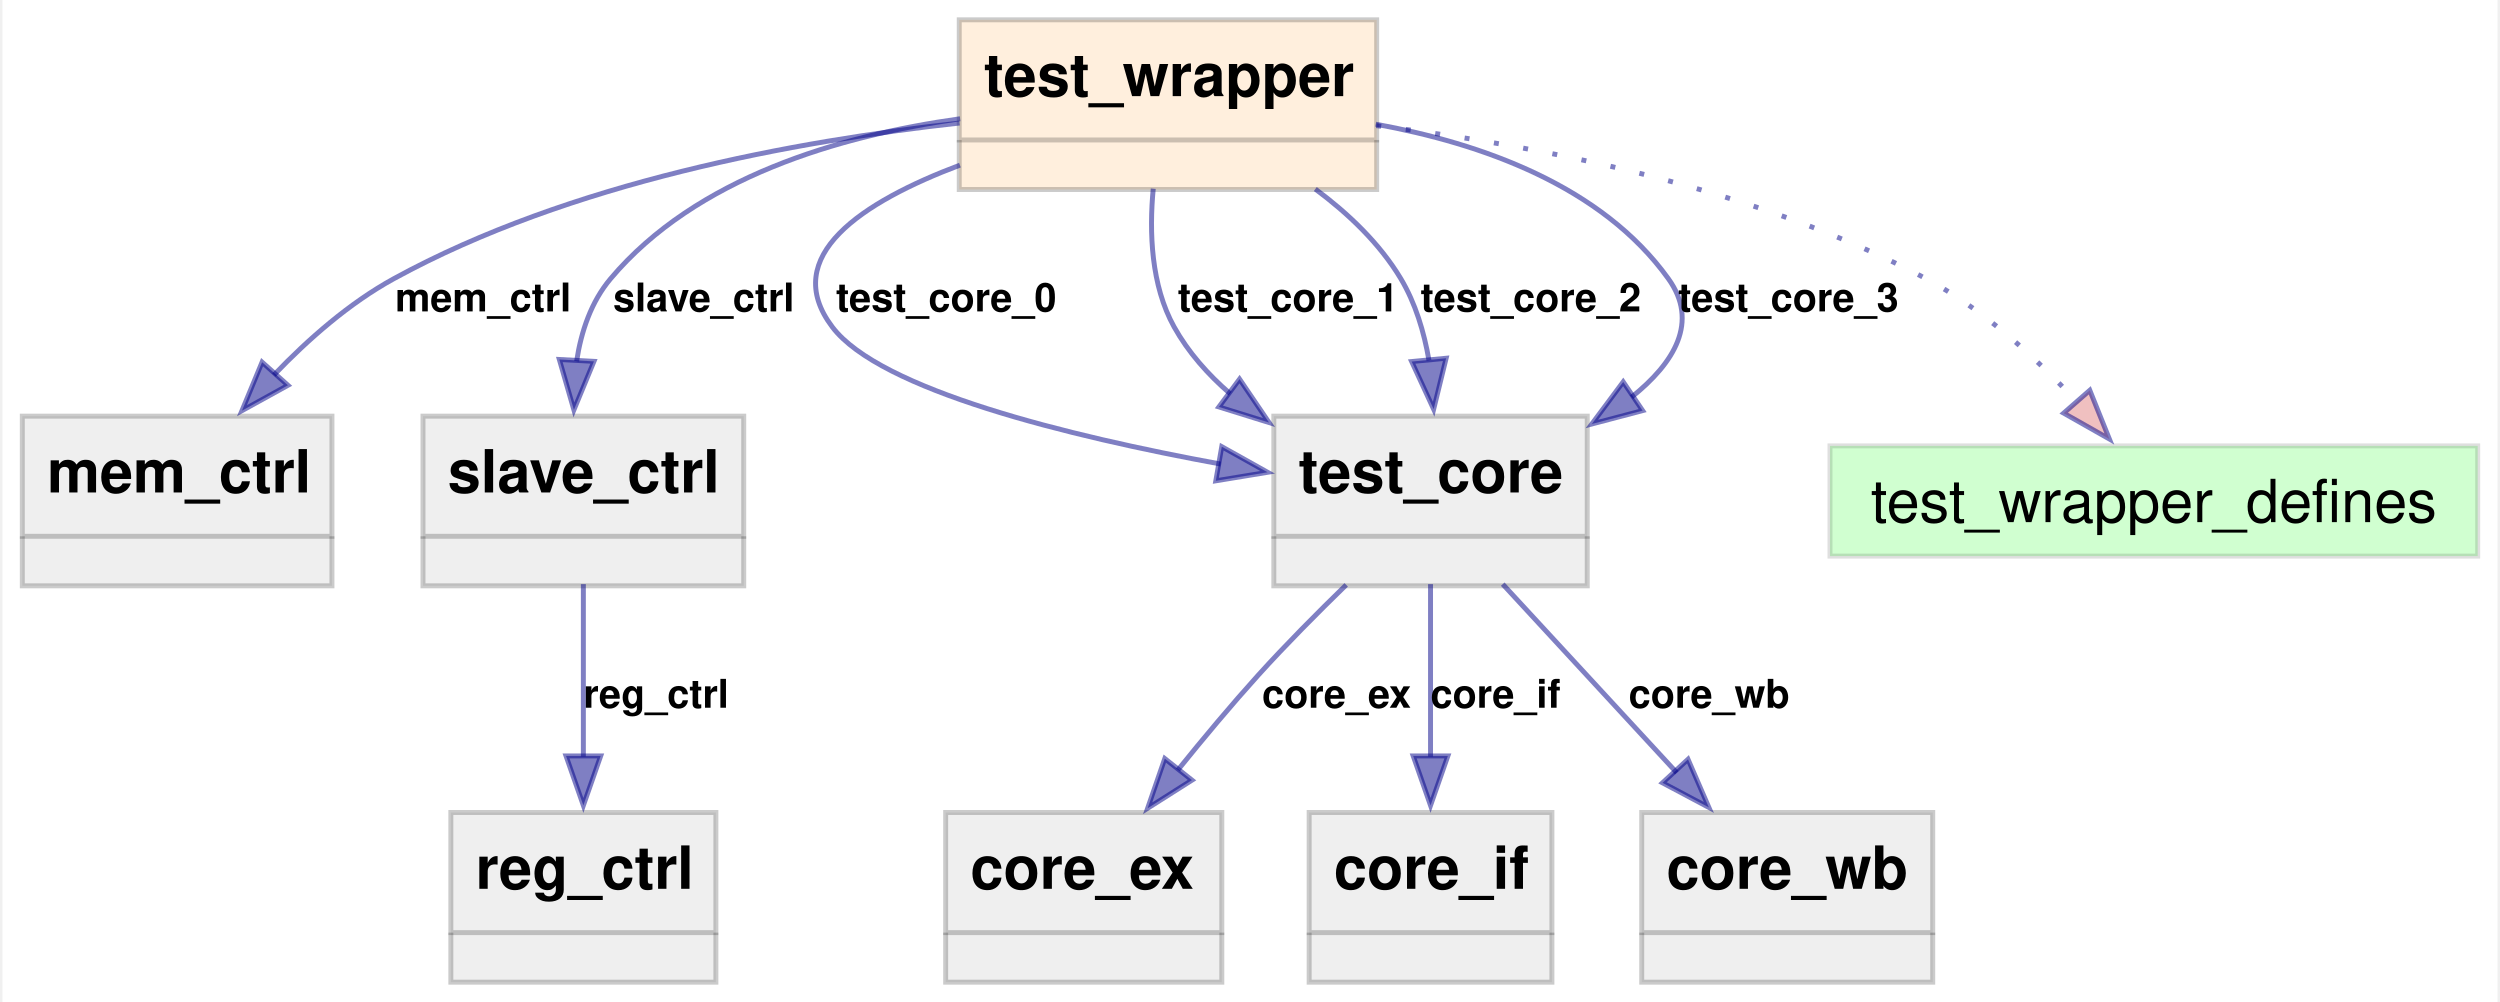
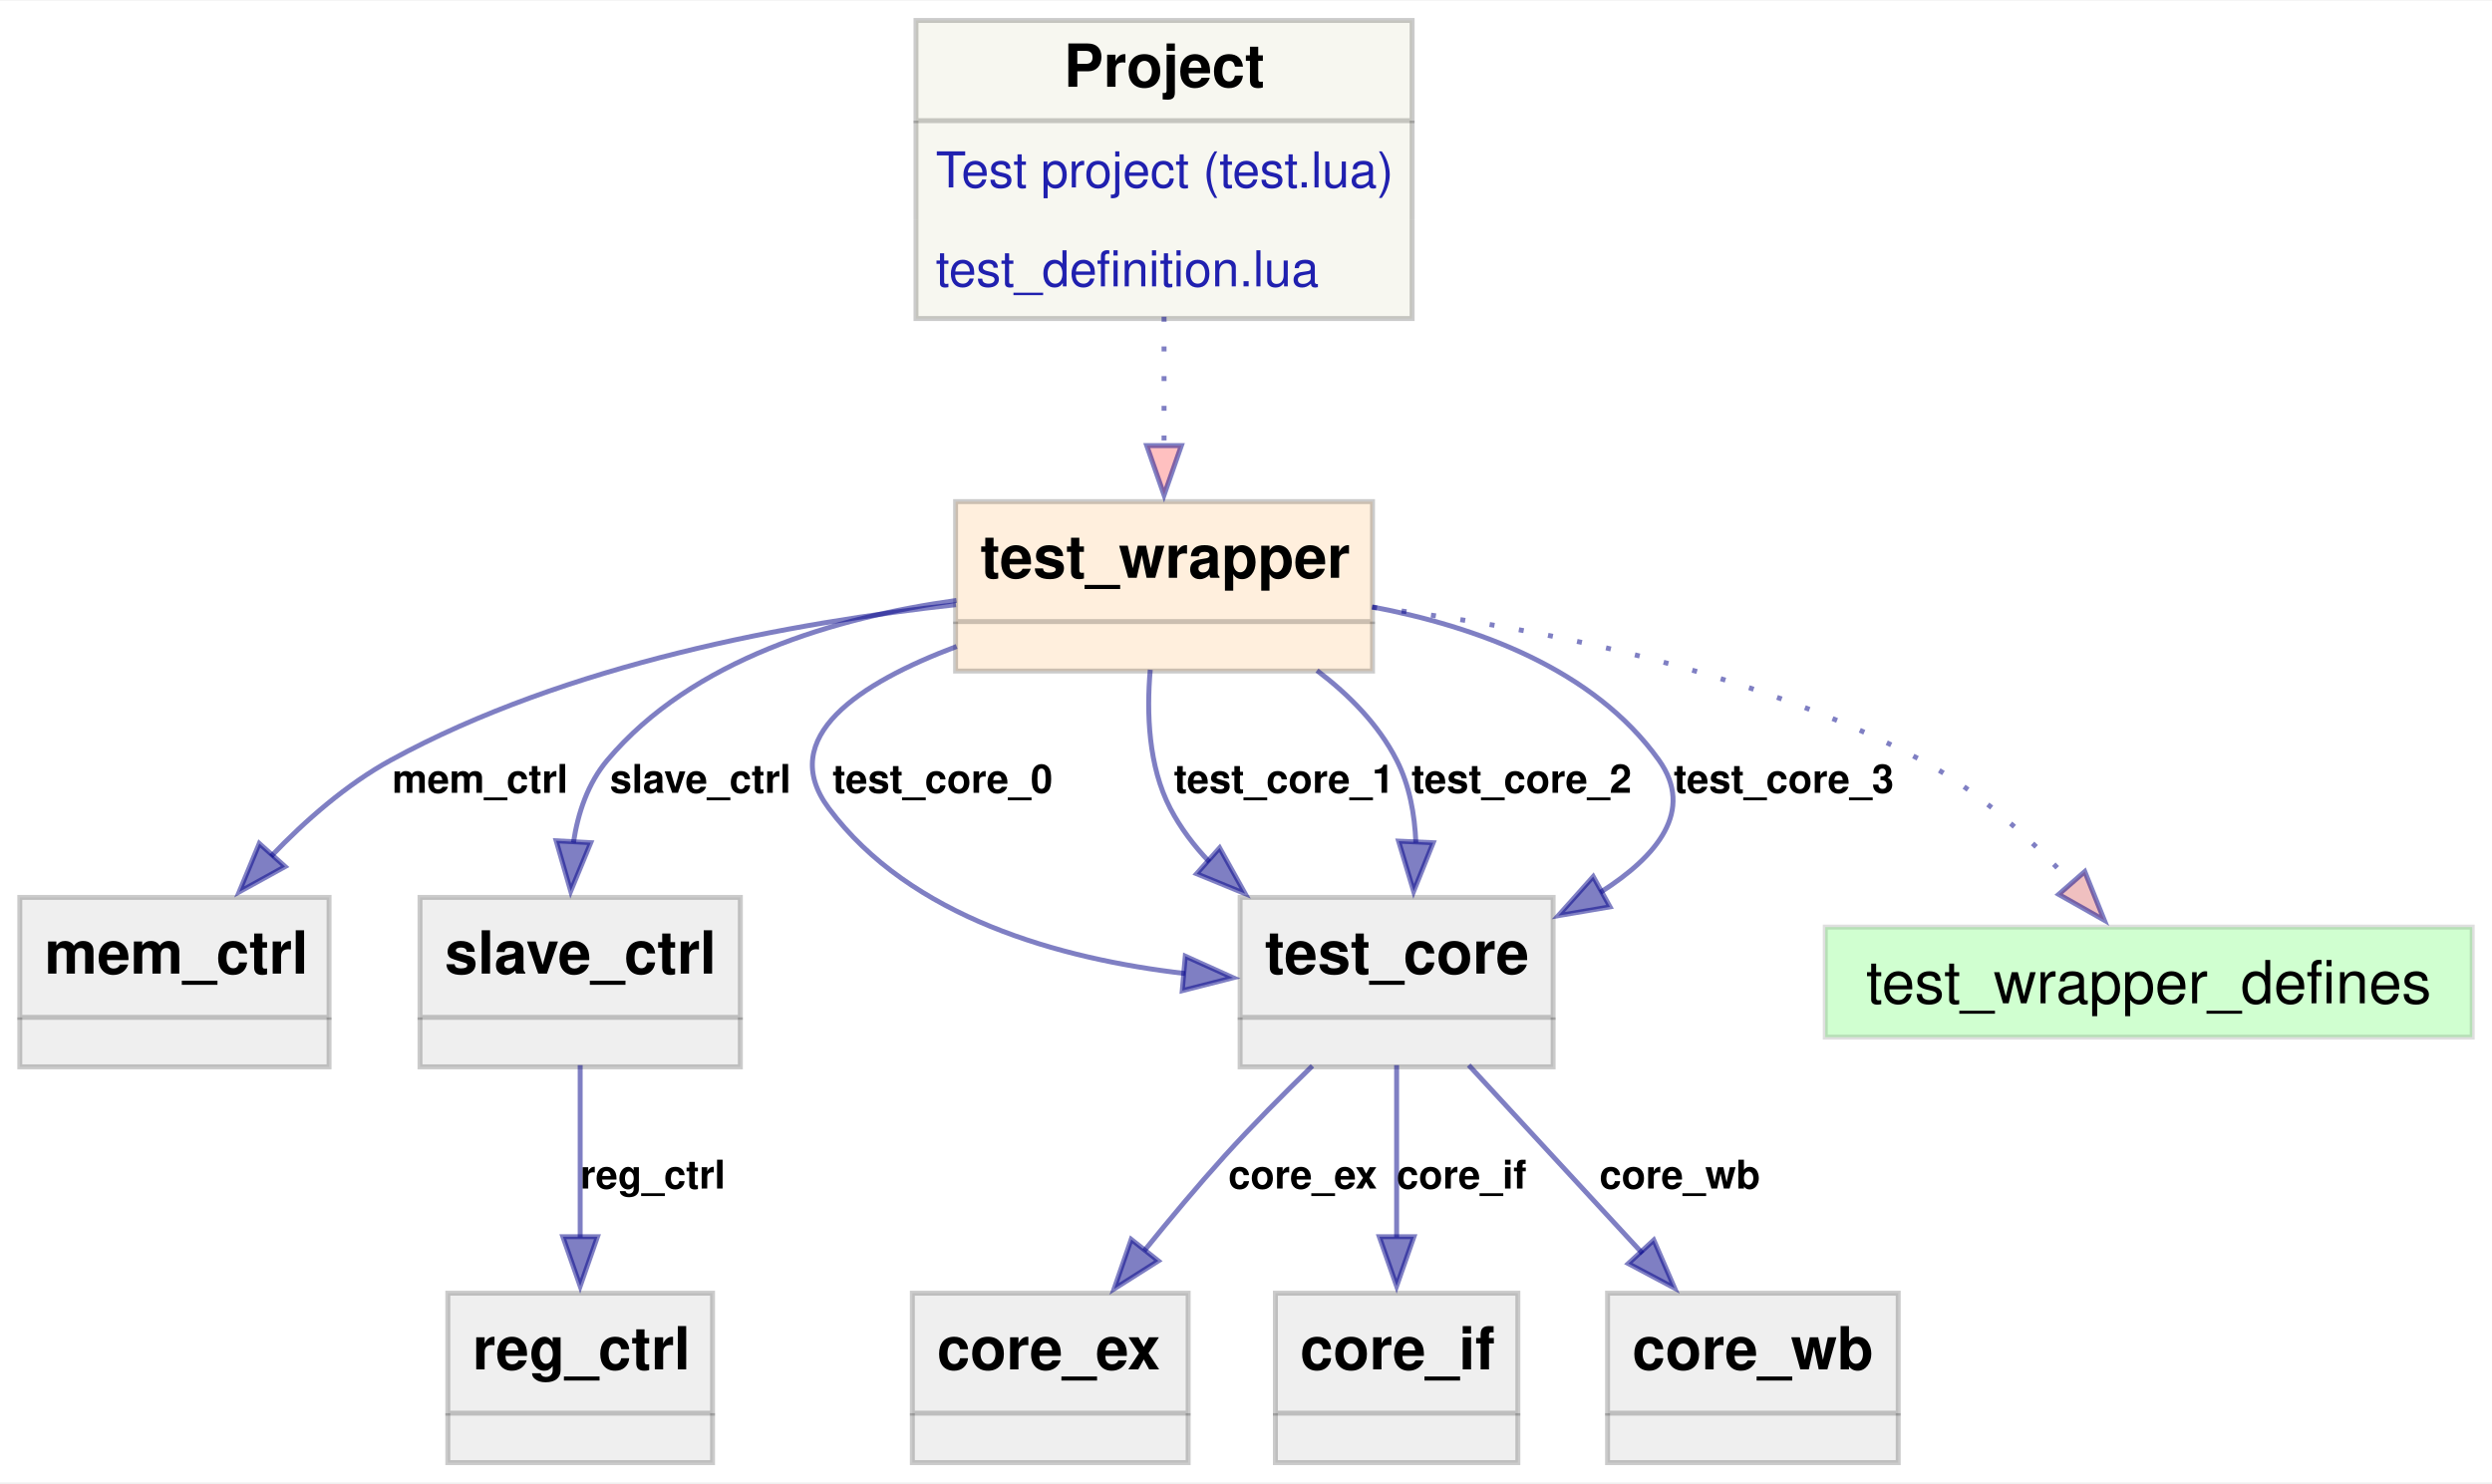
- <svg xmlns="http://www.w3.org/2000/svg" xmlns:xlink="http://www.w3.org/1999/xlink" width="504pt" height="202pt" viewBox="0.00 0.00 503.62 202.25">
-   <g id="graph0" class="graph" transform="scale(1 1) rotate(0) translate(4 198.25)">
-     <polygon fill="white" stroke="none" points="-4,4 -4,-198.25 499.62,-198.25 499.62,4 -4,4" />
+ <svg xmlns="http://www.w3.org/2000/svg" xmlns:xlink="http://www.w3.org/1999/xlink" width="504pt" height="300pt" viewBox="0.00 0.00 503.62 299.50">
+   <g id="graph0" class="graph" transform="scale(1 1) rotate(0) translate(4 295.5)">
+     <polygon fill="white" stroke="none" points="-4,4 -4,-295.5 499.62,-295.5 499.62,4 -4,4" />
    <g id="node1" class="node">
      <g id="a_node1">
        <a xlink:href="html/mem_ctrl.sv.html" xlink:title="mem_ctrl" target="mem_ctrl.sv">
          <polygon fill="#000000" fill-opacity="0.063" stroke="none" points="62.5,-114.25 0,-114.25 0,-80 62.5,-80 62.5,-114.25" />
          <polygon fill="none" stroke="#000000" stroke-opacity="0.204" points="0,-90 0,-114.25 62.5,-114.25 62.5,-90 0,-90" />
          <text text-anchor="start" x="5" y="-98.85" font-family="Helvetica,Arial,sans-serif" font-weight="bold" font-size="12.00">mem_ctrl</text>
          <polyline fill="none" stroke="#000000" stroke-opacity="0.204" points="0,-90 0,-80 62.5,-80 62.5,-90" />
        </a>
      </g>
    </g>
    <g id="node2" class="node">
      <g id="a_node2">
        <a xlink:href="html/reg_ctrl.sv.html" xlink:title="reg_ctrl" target="reg_ctrl.sv">
          <polygon fill="#000000" fill-opacity="0.063" stroke="none" points="140,-34.25 86.5,-34.25 86.5,0 140,0 140,-34.25" />
          <polygon fill="none" stroke="#000000" stroke-opacity="0.204" points="86.5,-10 86.5,-34.25 140,-34.25 140,-10 86.5,-10" />
          <text text-anchor="start" x="91.5" y="-18.85" font-family="Helvetica,Arial,sans-serif" font-weight="bold" font-size="12.00">reg_ctrl</text>
          <polyline fill="none" stroke="#000000" stroke-opacity="0.204" points="86.5,-10 86.5,0 140,0 140,-10" />
        </a>
      </g>
    </g>
    <g id="node3" class="node">
      <g id="a_node3">
        <a xlink:href="html/slave_ctrl.sv.html" xlink:title="slave_ctrl" target="slave_ctrl.sv">
          <polygon fill="#000000" fill-opacity="0.063" stroke="none" points="145.62,-114.25 80.88,-114.25 80.88,-80 145.62,-80 145.62,-114.25" />
          <polygon fill="none" stroke="#000000" stroke-opacity="0.204" points="80.88,-90 80.88,-114.25 145.62,-114.25 145.62,-90 80.88,-90" />
          <text text-anchor="start" x="85.88" y="-98.85" font-family="Helvetica,Arial,sans-serif" font-weight="bold" font-size="12.00">slave_ctrl</text>
          <polyline fill="none" stroke="#000000" stroke-opacity="0.204" points="80.88,-90 80.88,-80 145.62,-80 145.62,-90" />
        </a>
      </g>
    </g>
    <g id="edge1" class="edge">
      <path fill="none" stroke="#000088" stroke-opacity="0.502" d="M113.25,-80.34C113.25,-70.36 113.25,-57.2 113.25,-45.55" />
      <polygon fill="#000088" fill-opacity="0.502" stroke="#000088" stroke-opacity="0.502" points="116.75,-45.67 113.25,-35.67 109.75,-45.67 116.75,-45.67" />
      <text text-anchor="start" x="113.25" y="-55.4" font-family="Helvetica,Arial,sans-serif" font-weight="bold" font-size="8.00">reg_ctrl</text>
    </g>
    <g id="node4" class="node">
      <g id="a_node4">
        <a xlink:href="html/core_ex.sv.html" xlink:title="core_ex" target="core_ex.sv">
-           <polygon fill="#000000" fill-opacity="0.063" stroke="none" points="242.12,-34.25 186.38,-34.25 186.38,0 242.12,0 242.12,-34.25" />
-           <polygon fill="none" stroke="#000000" stroke-opacity="0.204" points="186.38,-10 186.38,-34.25 242.12,-34.25 242.12,-10 186.38,-10" />
-           <text text-anchor="start" x="191.38" y="-18.85" font-family="Helvetica,Arial,sans-serif" font-weight="bold" font-size="12.00">core_ex</text>
-           <polyline fill="none" stroke="#000000" stroke-opacity="0.204" points="186.38,-10 186.38,0 242.12,0 242.12,-10" />
+           <polygon fill="#000000" fill-opacity="0.063" stroke="none" points="236.12,-34.25 180.38,-34.25 180.38,0 236.12,0 236.12,-34.25" />
+           <polygon fill="none" stroke="#000000" stroke-opacity="0.204" points="180.38,-10 180.38,-34.25 236.12,-34.25 236.12,-10 180.38,-10" />
+           <text text-anchor="start" x="185.38" y="-18.85" font-family="Helvetica,Arial,sans-serif" font-weight="bold" font-size="12.00">core_ex</text>
+           <polyline fill="none" stroke="#000000" stroke-opacity="0.204" points="180.38,-10 180.38,0 236.12,0 236.12,-10" />
        </a>
      </g>
    </g>
    <g id="node5" class="node">
      <g id="a_node5">
        <a xlink:href="html/core_if.sv.html" xlink:title="core_if" target="core_if.sv">
-           <polygon fill="#000000" fill-opacity="0.063" stroke="none" points="308.75,-34.25 259.75,-34.25 259.75,0 308.75,0 308.75,-34.25" />
-           <polygon fill="none" stroke="#000000" stroke-opacity="0.204" points="259.75,-10 259.75,-34.25 308.75,-34.25 308.75,-10 259.75,-10" />
-           <text text-anchor="start" x="264.75" y="-18.85" font-family="Helvetica,Arial,sans-serif" font-weight="bold" font-size="12.00">core_if</text>
-           <polyline fill="none" stroke="#000000" stroke-opacity="0.204" points="259.75,-10 259.75,0 308.75,0 308.75,-10" />
+           <polygon fill="#000000" fill-opacity="0.063" stroke="none" points="302.75,-34.25 253.75,-34.25 253.75,0 302.75,0 302.75,-34.25" />
+           <polygon fill="none" stroke="#000000" stroke-opacity="0.204" points="253.75,-10 253.75,-34.25 302.75,-34.25 302.75,-10 253.75,-10" />
+           <text text-anchor="start" x="258.75" y="-18.85" font-family="Helvetica,Arial,sans-serif" font-weight="bold" font-size="12.00">core_if</text>
+           <polyline fill="none" stroke="#000000" stroke-opacity="0.204" points="253.75,-10 253.75,0 302.75,0 302.75,-10" />
        </a>
      </g>
    </g>
    <g id="node6" class="node">
      <g id="a_node6">
        <a xlink:href="html/core_wb.sv.html" xlink:title="core_wb" target="core_wb.sv">
-           <polygon fill="#000000" fill-opacity="0.063" stroke="none" points="385.62,-34.25 326.88,-34.25 326.88,0 385.62,0 385.62,-34.25" />
-           <polygon fill="none" stroke="#000000" stroke-opacity="0.204" points="326.88,-10 326.88,-34.25 385.62,-34.25 385.62,-10 326.88,-10" />
-           <text text-anchor="start" x="331.88" y="-18.85" font-family="Helvetica,Arial,sans-serif" font-weight="bold" font-size="12.00">core_wb</text>
-           <polyline fill="none" stroke="#000000" stroke-opacity="0.204" points="326.88,-10 326.88,0 385.62,0 385.62,-10" />
+           <polygon fill="#000000" fill-opacity="0.063" stroke="none" points="379.62,-34.25 320.88,-34.25 320.88,0 379.62,0 379.62,-34.25" />
+           <polygon fill="none" stroke="#000000" stroke-opacity="0.204" points="320.88,-10 320.88,-34.25 379.62,-34.25 379.62,-10 320.88,-10" />
+           <text text-anchor="start" x="325.88" y="-18.85" font-family="Helvetica,Arial,sans-serif" font-weight="bold" font-size="12.00">core_wb</text>
+           <polyline fill="none" stroke="#000000" stroke-opacity="0.204" points="320.88,-10 320.88,0 379.62,0 379.62,-10" />
        </a>
      </g>
    </g>
    <g id="node7" class="node">
      <g id="a_node7">
        <a xlink:href="html/test_core.sv.html" xlink:title="test_core" target="test_core.sv">
-           <polygon fill="#000000" fill-opacity="0.063" stroke="none" points="315.88,-114.25 252.62,-114.25 252.62,-80 315.88,-80 315.88,-114.25" />
-           <polygon fill="none" stroke="#000000" stroke-opacity="0.204" points="252.62,-90 252.62,-114.25 315.88,-114.25 315.88,-90 252.62,-90" />
-           <text text-anchor="start" x="257.62" y="-98.85" font-family="Helvetica,Arial,sans-serif" font-weight="bold" font-size="12.00">test_core</text>
-           <polyline fill="none" stroke="#000000" stroke-opacity="0.204" points="252.62,-90 252.62,-80 315.88,-80 315.88,-90" />
+           <polygon fill="#000000" fill-opacity="0.063" stroke="none" points="309.88,-114.25 246.62,-114.25 246.62,-80 309.88,-80 309.88,-114.25" />
+           <polygon fill="none" stroke="#000000" stroke-opacity="0.204" points="246.62,-90 246.62,-114.25 309.88,-114.25 309.88,-90 246.62,-90" />
+           <text text-anchor="start" x="251.62" y="-98.85" font-family="Helvetica,Arial,sans-serif" font-weight="bold" font-size="12.00">test_core</text>
+           <polyline fill="none" stroke="#000000" stroke-opacity="0.204" points="246.62,-90 246.62,-80 309.88,-80 309.88,-90" />
        </a>
      </g>
    </g>
    <g id="edge2" class="edge">
-       <path fill="none" stroke="#000088" stroke-opacity="0.502" d="M267.23,-80.19C261.46,-74.58 255.06,-68.14 249.5,-62 244.04,-55.96 238.4,-49.21 233.27,-42.85" />
-       <polygon fill="#000088" fill-opacity="0.502" stroke="#000088" stroke-opacity="0.502" points="236.1,-40.78 227.15,-35.11 230.61,-45.13 236.1,-40.78" />
-       <text text-anchor="start" x="250.25" y="-55.4" font-family="Helvetica,Arial,sans-serif" font-weight="bold" font-size="8.00">core_ex</text>
+       <path fill="none" stroke="#000088" stroke-opacity="0.502" d="M261.23,-80.19C255.46,-74.58 249.06,-68.14 243.5,-62 238.04,-55.96 232.4,-49.21 227.27,-42.85" />
+       <polygon fill="#000088" fill-opacity="0.502" stroke="#000088" stroke-opacity="0.502" points="230.1,-40.78 221.15,-35.11 224.61,-45.13 230.1,-40.78" />
+       <text text-anchor="start" x="244.25" y="-55.4" font-family="Helvetica,Arial,sans-serif" font-weight="bold" font-size="8.00">core_ex</text>
    </g>
    <g id="edge3" class="edge">
-       <path fill="none" stroke="#000088" stroke-opacity="0.502" d="M284.25,-80.34C284.25,-70.36 284.25,-57.2 284.25,-45.55" />
-       <polygon fill="#000088" fill-opacity="0.502" stroke="#000088" stroke-opacity="0.502" points="287.75,-45.67 284.25,-35.67 280.75,-45.67 287.75,-45.67" />
-       <text text-anchor="start" x="284.25" y="-55.4" font-family="Helvetica,Arial,sans-serif" font-weight="bold" font-size="8.00">core_if</text>
+       <path fill="none" stroke="#000088" stroke-opacity="0.502" d="M278.25,-80.34C278.25,-70.36 278.25,-57.2 278.25,-45.55" />
+       <polygon fill="#000088" fill-opacity="0.502" stroke="#000088" stroke-opacity="0.502" points="281.75,-45.67 278.25,-35.67 274.75,-45.67 281.75,-45.67" />
+       <text text-anchor="start" x="278.25" y="-55.4" font-family="Helvetica,Arial,sans-serif" font-weight="bold" font-size="8.00">core_if</text>
    </g>
    <g id="edge4" class="edge">
-       <path fill="none" stroke="#000088" stroke-opacity="0.502" d="M298.82,-80.34C308.9,-69.42 322.51,-54.67 333.95,-42.28" />
-       <polygon fill="#000088" fill-opacity="0.502" stroke="#000088" stroke-opacity="0.502" points="336.22,-44.99 340.43,-35.27 331.07,-40.24 336.22,-44.99" />
-       <text text-anchor="start" x="324.25" y="-55.4" font-family="Helvetica,Arial,sans-serif" font-weight="bold" font-size="8.00">core_wb</text>
+       <path fill="none" stroke="#000088" stroke-opacity="0.502" d="M292.82,-80.34C302.9,-69.42 316.51,-54.67 327.95,-42.28" />
+       <polygon fill="#000088" fill-opacity="0.502" stroke="#000088" stroke-opacity="0.502" points="330.22,-44.99 334.43,-35.27 325.07,-40.24 330.22,-44.99" />
+       <text text-anchor="start" x="319.25" y="-55.4" font-family="Helvetica,Arial,sans-serif" font-weight="bold" font-size="8.00">core_wb</text>
    </g>
    <g id="node8" class="node">
      <g id="a_node8">
        <a xlink:href="html/test_wrapper.sv.html" xlink:title="test_wrapper" target="test_wrapper.sv">
          <polygon fill="#ff8800" fill-opacity="0.133" stroke="none" points="273.38,-194.25 189.12,-194.25 189.12,-160 273.38,-160 273.38,-194.25" />
          <polygon fill="none" stroke="#000000" stroke-opacity="0.204" points="189.12,-170 189.12,-194.25 273.38,-194.25 273.38,-170 189.12,-170" />
          <text text-anchor="start" x="194.12" y="-178.85" font-family="Helvetica,Arial,sans-serif" font-weight="bold" font-size="12.00">test_wrapper</text>
          <polyline fill="none" stroke="#000000" stroke-opacity="0.204" points="189.12,-170 189.12,-160 273.38,-160 273.38,-170" />
        </a>
      </g>
    </g>
    <g id="edge5" class="edge">
      <path fill="none" stroke="#000088" stroke-opacity="0.502" d="M189.19,-173.42C156.38,-169.83 110.56,-161.47 75,-142 66.05,-137.1 57.72,-129.8 50.79,-122.56" />
      <polygon fill="#000088" fill-opacity="0.502" stroke="#000088" stroke-opacity="0.502" points="53.62,-120.48 44.34,-115.36 48.4,-125.15 53.62,-120.48" />
      <text text-anchor="start" x="75.25" y="-135.4" font-family="Helvetica,Arial,sans-serif" font-weight="bold" font-size="8.00">mem_ctrl</text>
    </g>
    <g id="edge6" class="edge">
      <path fill="none" stroke="#000088" stroke-opacity="0.502" d="M189.3,-174.28C165.04,-170.9 135.98,-162.44 118.75,-142 114.83,-137.35 112.81,-131.38 111.89,-125.34" />
      <polygon fill="#000088" fill-opacity="0.502" stroke="#000088" stroke-opacity="0.502" points="115.39,-125.31 111.34,-115.51 108.4,-125.69 115.39,-125.31" />
      <text text-anchor="start" x="119.25" y="-135.4" font-family="Helvetica,Arial,sans-serif" font-weight="bold" font-size="8.00">slave_ctrl</text>
    </g>
    <g id="edge7" class="edge">
-       <path fill="none" stroke="#000088" stroke-opacity="0.502" d="M189.26,-164.92C169.62,-157.52 152.68,-146.55 163.5,-132.25 173.1,-119.56 211.05,-110.24 241.88,-104.58" />
-       <polygon fill="#000088" fill-opacity="0.502" stroke="#000088" stroke-opacity="0.502" points="242.11,-108.09 251.36,-102.92 240.91,-101.2 242.11,-108.09" />
+       <path fill="none" stroke="#000088" stroke-opacity="0.502" d="M189.33,-164.97C169.71,-157.6 152.78,-146.63 163.5,-132.25 179.99,-110.15 210.21,-101.79 235.5,-98.86" />
+       <polygon fill="#000088" fill-opacity="0.502" stroke="#000088" stroke-opacity="0.502" points="235.54,-102.37 245.2,-98.01 234.93,-95.4 235.54,-102.37" />
      <text text-anchor="start" x="164.25" y="-135.4" font-family="Helvetica,Arial,sans-serif" font-weight="bold" font-size="8.00">test_core_0</text>
    </g>
    <g id="edge8" class="edge">
-       <path fill="none" stroke="#000088" stroke-opacity="0.502" d="M228.28,-160.16C227.45,-151.4 227.83,-140.64 232.5,-132.25 235.34,-127.15 239.3,-122.68 243.78,-118.8" />
-       <polygon fill="#000088" fill-opacity="0.502" stroke="#000088" stroke-opacity="0.502" points="245.7,-121.73 251.65,-112.96 241.53,-116.11 245.7,-121.73" />
+       <path fill="none" stroke="#000088" stroke-opacity="0.502" d="M228.46,-160.26C227.7,-151.53 228.07,-140.77 232.5,-132.25 234.55,-128.31 237.28,-124.7 240.4,-121.43" />
+       <polygon fill="#000088" fill-opacity="0.502" stroke="#000088" stroke-opacity="0.502" points="242.48,-124.26 247.64,-115 237.83,-119.03 242.48,-124.26" />
      <text text-anchor="start" x="233.25" y="-135.4" font-family="Helvetica,Arial,sans-serif" font-weight="bold" font-size="8.00">test_core_1</text>
    </g>
    <g id="edge9" class="edge">
-       <path fill="none" stroke="#000088" stroke-opacity="0.502" d="M260.99,-160.09C267.66,-155.15 274,-149.09 278.25,-142 281.2,-137.06 282.94,-131.27 283.93,-125.53" />
-       <polygon fill="#000088" fill-opacity="0.502" stroke="#000088" stroke-opacity="0.502" points="287.4,-125.94 284.88,-115.65 280.44,-125.27 287.4,-125.94" />
-       <text text-anchor="start" x="282.25" y="-135.4" font-family="Helvetica,Arial,sans-serif" font-weight="bold" font-size="8.00">test_core_2</text>
+       <path fill="none" stroke="#000088" stroke-opacity="0.502" d="M262.15,-160.11C268.62,-155.21 274.59,-149.19 278.25,-142 280.84,-136.92 281.91,-131.07 282.14,-125.32" />
+       <polygon fill="#000088" fill-opacity="0.502" stroke="#000088" stroke-opacity="0.502" points="285.64,-125.3 281.69,-115.47 278.65,-125.62 285.64,-125.3" />
+       <text text-anchor="start" x="281.25" y="-135.4" font-family="Helvetica,Arial,sans-serif" font-weight="bold" font-size="8.00">test_core_2</text>
    </g>
    <g id="edge10" class="edge">
-       <path fill="none" stroke="#000088" stroke-opacity="0.502" d="M273.19,-173.18C294.56,-169.3 318.81,-160.72 332.25,-142 338.49,-133.31 333.53,-125.05 324.82,-118.08" />
-       <polygon fill="#000088" fill-opacity="0.502" stroke="#000088" stroke-opacity="0.502" points="327.06,-115.37 316.81,-112.67 323.14,-121.17 327.06,-115.37" />
+       <path fill="none" stroke="#000088" stroke-opacity="0.502" d="M273.29,-172.97C294.33,-169.02 318.07,-160.43 331.25,-142 338.54,-131.8 330.95,-122.59 319.45,-115.28" />
+       <polygon fill="#000088" fill-opacity="0.502" stroke="#000088" stroke-opacity="0.502" points="321.37,-112.34 310.92,-110.56 317.98,-118.46 321.37,-112.34" />
      <text text-anchor="start" x="334.25" y="-135.4" font-family="Helvetica,Arial,sans-serif" font-weight="bold" font-size="8.00">test_core_3</text>
    </g>
    <g id="node9" class="node">
      <g id="a_node9">
        <a xlink:href="html/test_wrapper_defines.vh.html" xlink:title="test_wrapper_defines" target="test_wrapper_defines.vh">
          <polygon fill="#d0ffd0" stroke="#000000" stroke-opacity="0.125" points="495.62,-108.25 364.88,-108.25 364.88,-86 495.62,-86 495.62,-108.25" />
          <text text-anchor="middle" x="430.25" y="-92.85" font-family="Helvetica,Arial,sans-serif" font-size="12.00">test_wrapper_defines</text>
        </a>
      </g>
    </g>
    <g id="edge11" class="edge">
      <path fill="none" stroke="#000088" stroke-dasharray="1,5" stroke-opacity="0.502" d="M273.3,-172.89C305.29,-169.01 349.56,-160.53 384.25,-142 395.81,-135.83 406.54,-125.94 414.73,-117.11" />
      <polygon fill="#f0c0c0" stroke="#000088" stroke-opacity="0.502" points="417.32,-119.47 421.27,-109.64 412.05,-114.86 417.32,-119.47" />
    </g>
+     <g id="node10" class="node">
+       <g id="a_node10">
+         <a xlink:href="cmd://PROJECT" xlink:title="Project folder">
+           <polygon fill="#f7f7f0" stroke="none" points="281.38,-291.5 181.12,-291.5 181.12,-231.25 281.38,-231.25 281.38,-291.5" />
+           <polygon fill="none" stroke="#000000" stroke-opacity="0.204" points="181.12,-271.25 181.12,-291.5 281.38,-291.5 281.38,-271.25 181.12,-271.25" />
+           <text text-anchor="start" x="211" y="-278.1" font-family="Helvetica,Arial,sans-serif" font-weight="bold" font-size="12.00">Project</text>
+           <g id="a_node10_0">
+             <a xlink:href="cmd://LUA/test.lua" xlink:title="Test project">
+               <polyline fill="none" stroke="#000000" stroke-opacity="0.204" points="181.12,-271.25 181.12,-251.25" />
+               <polyline fill="none" stroke="#000000" stroke-opacity="0.204" points="281.38,-251.25 281.38,-271.25" />
+               <text text-anchor="start" x="185.12" y="-257.75" font-family="Helvetica,Arial,sans-serif" font-size="10.00" fill="#2020af">Test project (test.lua)</text>
+             </a>
+           </g>
+           <g id="a_node10_1">
+             <a xlink:href="cmd://LUA/test_definition.lua" xlink:title="test_definition.lua">
+               <polyline fill="none" stroke="#000000" stroke-opacity="0.204" points="181.12,-251.25 181.12,-231.25 281.38,-231.25 281.38,-251.25" />
+               <text text-anchor="start" x="185.12" y="-237.75" font-family="Helvetica,Arial,sans-serif" font-size="10.00" fill="#2020af">test_definition.lua</text>
+             </a>
+           </g>
+         </a>
+       </g>
+     </g>
+     <g id="edge12" class="edge">
+       <path fill="none" stroke="#000088" stroke-dasharray="1,5" stroke-opacity="0.502" d="M231.25,-231.61C231.25,-223.14 231.25,-213.91 231.25,-205.53" />
+       <polygon fill="#ffc0c0" stroke="#000088" stroke-opacity="0.502" points="234.75,-205.57 231.25,-195.57 227.75,-205.57 234.75,-205.57" />
+     </g>
  </g>
</svg>
